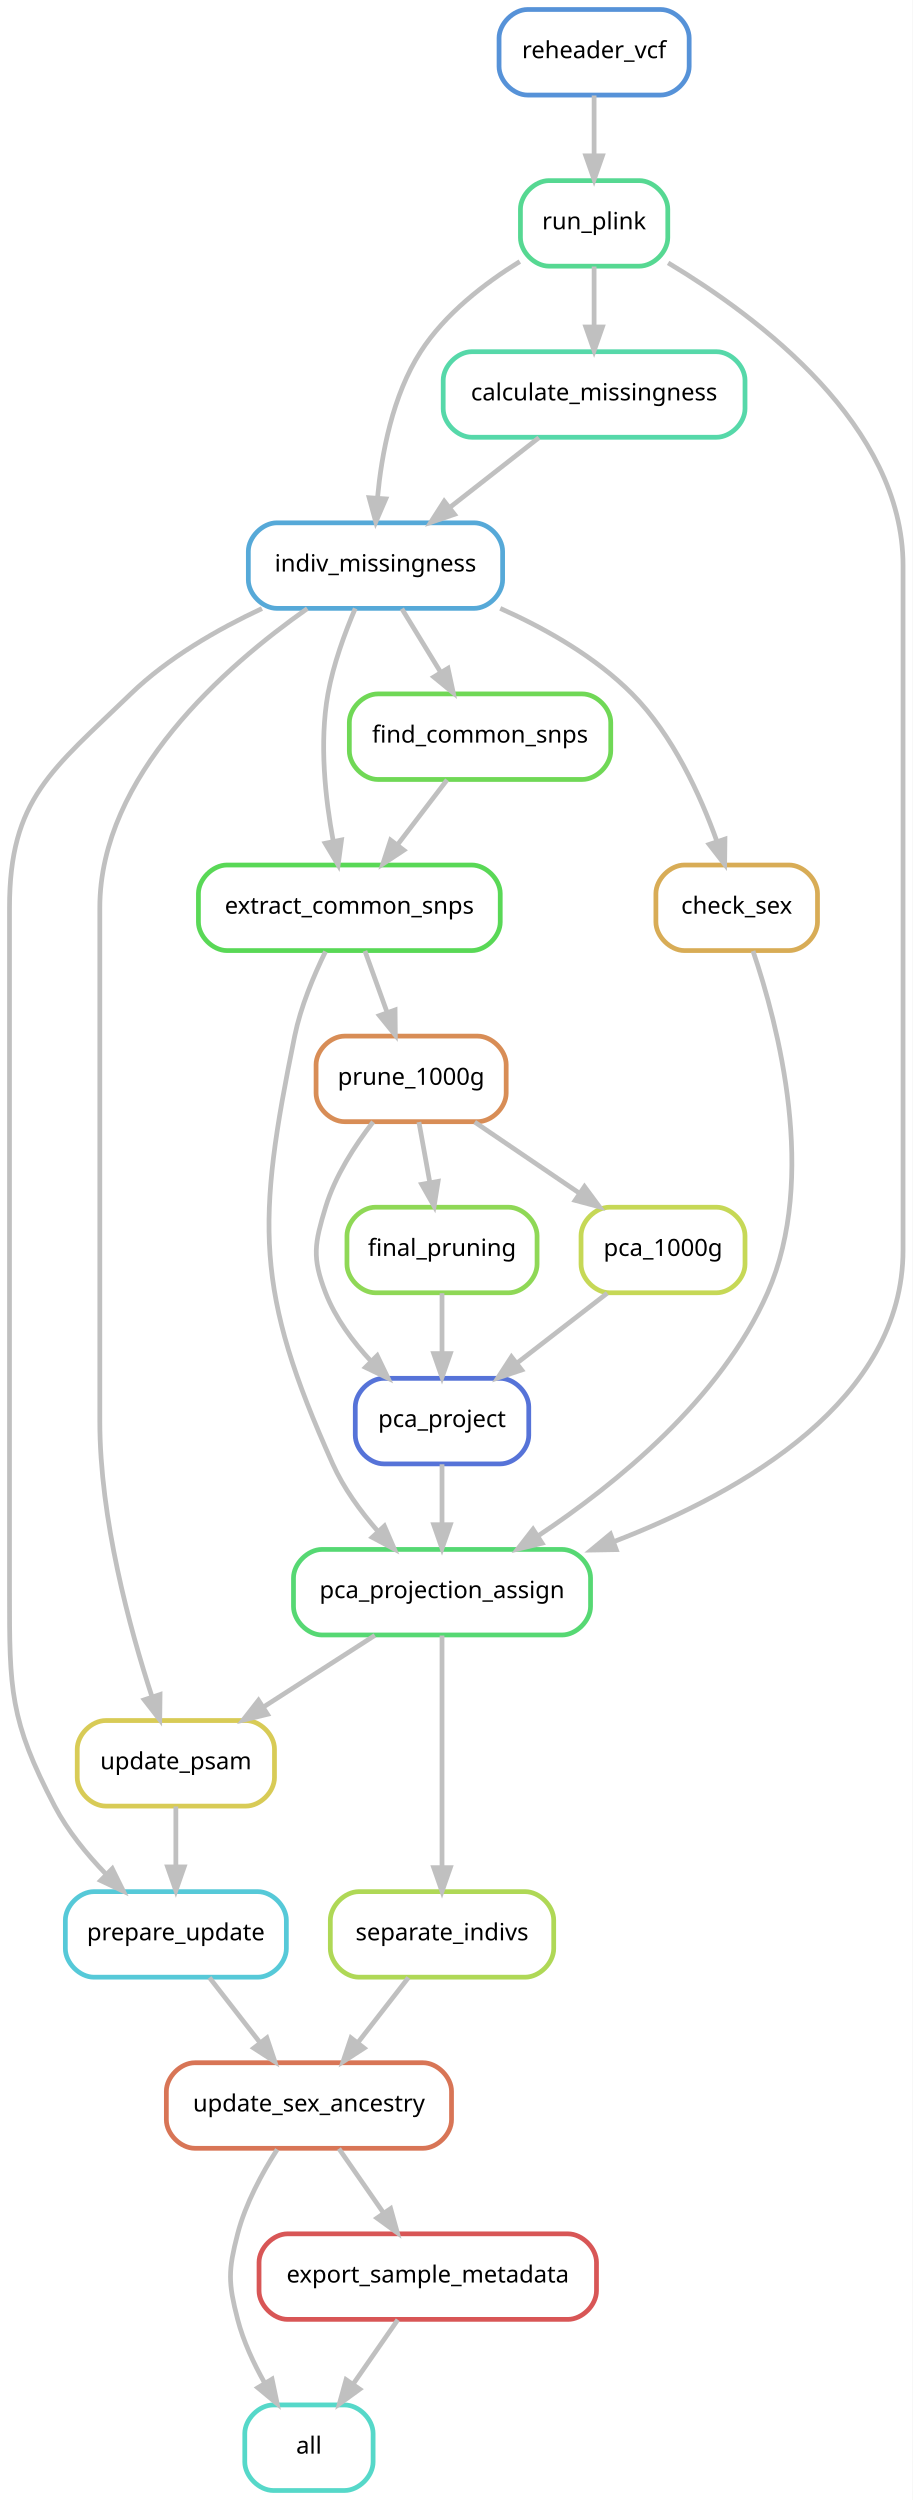
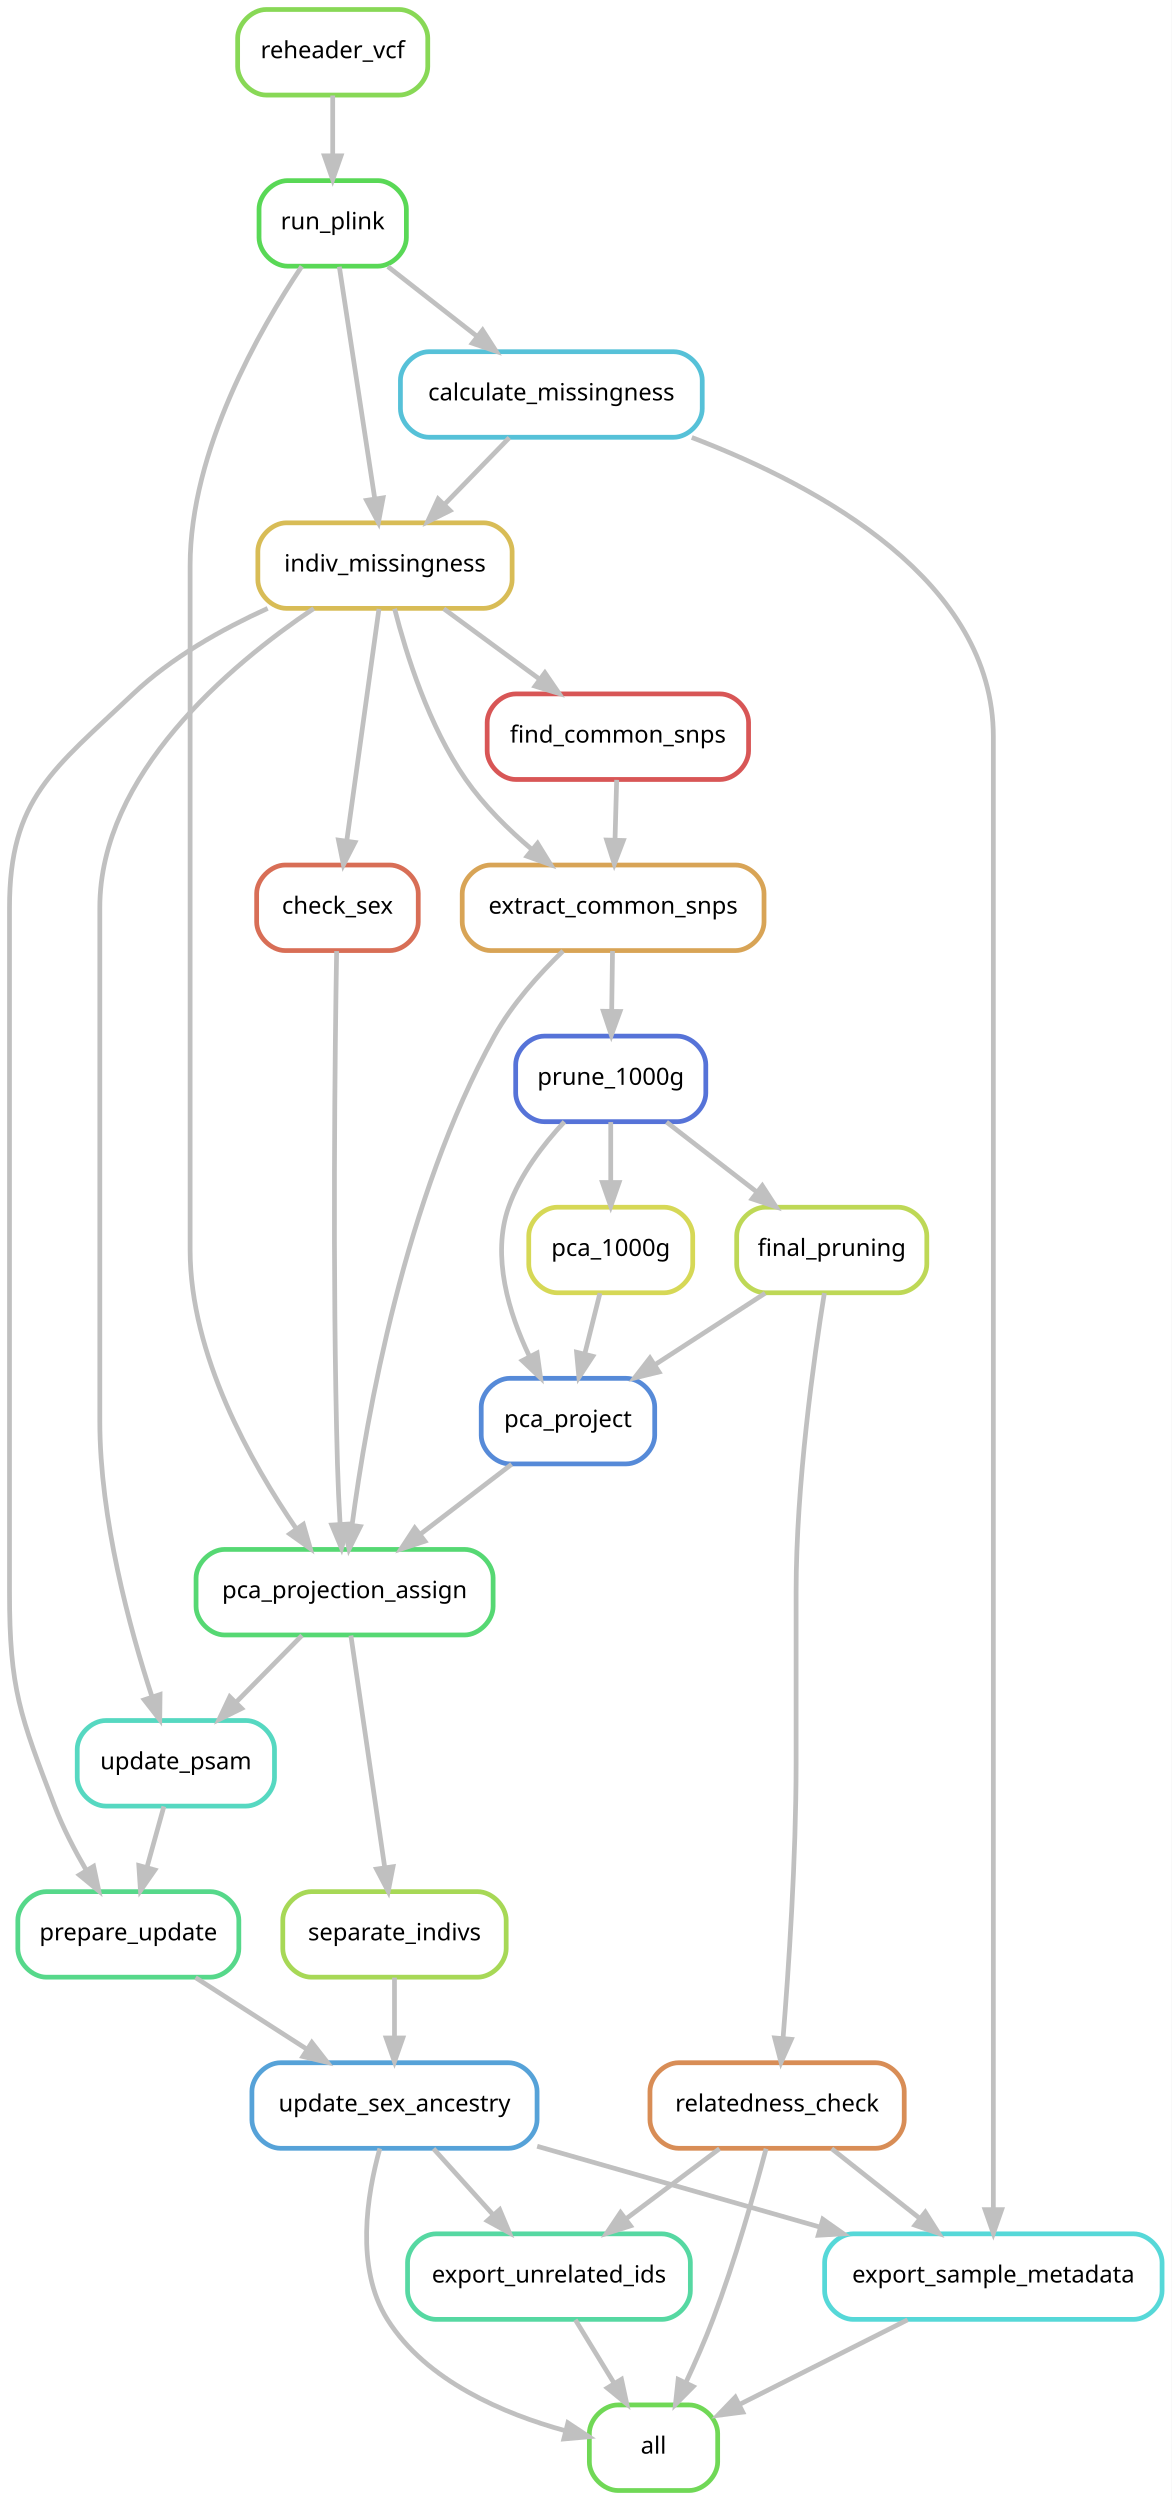
- <svg xmlns="http://www.w3.org/2000/svg" width="384pt" height="1052pt" viewBox="0.00 0.00 384.00 1052.00">
+ <svg xmlns="http://www.w3.org/2000/svg" width="493pt" height="1052pt" viewBox="0.00 0.00 493.00 1052.00">
  <g id="graph0" class="graph" transform="scale(1 1) rotate(0) translate(4 1048)">
-     <polygon fill="#ffffff" stroke="transparent" points="-4,4 -4,-1048 380,-1048 380,4 -4,4" />
+     <polygon fill="#ffffff" stroke="transparent" points="-4,4 -4,-1048 489,-1048 489,4 -4,4" />
    <g id="node1" class="node">
-       <path fill="none" stroke="#56d8c9" stroke-width="2" d="M141,-36C141,-36 111,-36 111,-36 105,-36 99,-30 99,-24 99,-24 99,-12 99,-12 99,-6 105,0 111,0 111,0 141,0 141,0 147,0 153,-6 153,-12 153,-12 153,-24 153,-24 153,-30 147,-36 141,-36" />
-       <text text-anchor="middle" x="126" y="-15.5" font-family="sans" font-size="10.00" fill="#000000">all</text>
+       <path fill="none" stroke="#70d856" stroke-width="2" d="M286,-36C286,-36 256,-36 256,-36 250,-36 244,-30 244,-24 244,-24 244,-12 244,-12 244,-6 250,0 256,0 256,0 286,0 286,0 292,0 298,-6 298,-12 298,-12 298,-24 298,-24 298,-30 292,-36 286,-36" />
+       <text text-anchor="middle" x="271" y="-15.5" font-family="sans" font-size="10.00" fill="#000000">all</text>
    </g>
    <g id="node2" class="node">
-       <path fill="none" stroke="#d87556" stroke-width="2" d="M174,-180C174,-180 78,-180 78,-180 72,-180 66,-174 66,-168 66,-168 66,-156 66,-156 66,-150 72,-144 78,-144 78,-144 174,-144 174,-144 180,-144 186,-150 186,-156 186,-156 186,-168 186,-168 186,-174 180,-180 174,-180" />
-       <text text-anchor="middle" x="126" y="-159.5" font-family="sans" font-size="10.00" fill="#000000">update_sex_ancestry</text>
+       <path fill="none" stroke="#56a2d8" stroke-width="2" d="M210,-180C210,-180 114,-180 114,-180 108,-180 102,-174 102,-168 102,-168 102,-156 102,-156 102,-150 108,-144 114,-144 114,-144 210,-144 210,-144 216,-144 222,-150 222,-156 222,-156 222,-168 222,-168 222,-174 216,-180 210,-180" />
+       <text text-anchor="middle" x="162" y="-159.5" font-family="sans" font-size="10.00" fill="#000000">update_sex_ancestry</text>
    </g>
    <g id="edge1" class="edge">
-       <path fill="none" stroke="#c0c0c0" stroke-width="2" d="M112.644,-143.514C106.249,-133.524 99.282,-120.666 96,-108 91.987,-92.511 91.987,-87.489 96,-72 98.385,-62.798 102.715,-53.494 107.357,-45.262" />
-       <polygon fill="#c0c0c0" stroke="#c0c0c0" stroke-width="2" points="110.481,-46.858 112.644,-36.486 104.485,-43.246 110.481,-46.858" />
+       <path fill="none" stroke="#c0c0c0" stroke-width="2" d="M155.833,-143.896C150.43,-124.542 145.364,-93.713 159,-72 175.318,-46.017 208.04,-32.24 233.922,-25.125" />
+       <polygon fill="#c0c0c0" stroke="#c0c0c0" stroke-width="2" points="234.972,-28.47 243.813,-22.631 233.26,-21.683 234.972,-28.47" />
    </g>
    <g id="node18" class="node">
-       <path fill="none" stroke="#d85656" stroke-width="2" d="M235,-108C235,-108 117,-108 117,-108 111,-108 105,-102 105,-96 105,-96 105,-84 105,-84 105,-78 111,-72 117,-72 117,-72 235,-72 235,-72 241,-72 247,-78 247,-84 247,-84 247,-96 247,-96 247,-102 241,-108 235,-108" />
-       <text text-anchor="middle" x="176" y="-87.5" font-family="sans" font-size="10.00" fill="#000000">export_sample_metadata</text>
+       <path fill="none" stroke="#56d8d8" stroke-width="2" d="M473,-108C473,-108 355,-108 355,-108 349,-108 343,-102 343,-96 343,-96 343,-84 343,-84 343,-78 349,-72 355,-72 355,-72 473,-72 473,-72 479,-72 485,-78 485,-84 485,-84 485,-96 485,-96 485,-102 479,-108 473,-108" />
+       <text text-anchor="middle" x="414" y="-87.5" font-family="sans" font-size="10.00" fill="#000000">export_sample_metadata</text>
+     </g>
+     <g id="edge30" class="edge">
+       <path fill="none" stroke="#c0c0c0" stroke-width="2" d="M222.04,-144.846C257.721,-134.651 303.23,-121.648 340.981,-110.862" />
+       <polygon fill="#c0c0c0" stroke="#c0c0c0" stroke-width="2" points="342.25,-114.14 350.903,-108.028 340.326,-107.41 342.25,-114.14" />
+     </g>
+     <g id="node20" class="node">
+       <path fill="none" stroke="#56d8a2" stroke-width="2" d="M274.5,-108C274.5,-108 179.5,-108 179.5,-108 173.5,-108 167.5,-102 167.5,-96 167.5,-96 167.5,-84 167.5,-84 167.5,-78 173.5,-72 179.5,-72 179.5,-72 274.5,-72 274.5,-72 280.5,-72 286.5,-78 286.5,-84 286.5,-84 286.5,-96 286.5,-96 286.5,-102 280.5,-108 274.5,-108" />
+       <text text-anchor="middle" x="227" y="-87.5" font-family="sans" font-size="10.00" fill="#000000">export_unrelated_ids</text>
+     </g>
+     <g id="edge34" class="edge">
+       <path fill="none" stroke="#c0c0c0" stroke-width="2" d="M178.402,-143.831C186.042,-135.369 195.268,-125.149 203.621,-115.897" />
+       <polygon fill="#c0c0c0" stroke="#c0c0c0" stroke-width="2" points="206.274,-118.181 210.377,-108.413 201.078,-113.491 206.274,-118.181" />
+     </g>
+     <g id="node3" class="node">
+       <path fill="none" stroke="#56d88a" stroke-width="2" d="M84.5,-252C84.5,-252 15.5,-252 15.5,-252 9.5,-252 3.5,-246 3.5,-240 3.5,-240 3.5,-228 3.5,-228 3.5,-222 9.5,-216 15.5,-216 15.5,-216 84.5,-216 84.5,-216 90.5,-216 96.5,-222 96.5,-228 96.5,-228 96.5,-240 96.5,-240 96.5,-246 90.5,-252 84.5,-252" />
+       <text text-anchor="middle" x="50" y="-231.5" font-family="sans" font-size="10.00" fill="#000000">prepare_update</text>
+     </g>
+     <g id="edge5" class="edge">
+       <path fill="none" stroke="#c0c0c0" stroke-width="2" d="M78.262,-215.831C92.455,-206.707 109.828,-195.539 125.064,-185.745" />
+       <polygon fill="#c0c0c0" stroke="#c0c0c0" stroke-width="2" points="127.228,-188.515 133.747,-180.163 123.442,-182.626 127.228,-188.515" />
+     </g>
+     <g id="node4" class="node">
+       <path fill="none" stroke="#d8bc56" stroke-width="2" d="M199.5,-828C199.5,-828 116.5,-828 116.5,-828 110.5,-828 104.5,-822 104.5,-816 104.5,-816 104.5,-804 104.5,-804 104.5,-798 110.5,-792 116.5,-792 116.5,-792 199.5,-792 199.5,-792 205.5,-792 211.5,-798 211.5,-804 211.5,-804 211.5,-816 211.5,-816 211.5,-822 205.5,-828 199.5,-828" />
+       <text text-anchor="middle" x="158" y="-807.5" font-family="sans" font-size="10.00" fill="#000000">indiv_missingness</text>
+     </g>
+     <g id="edge7" class="edge">
+       <path fill="none" stroke="#c0c0c0" stroke-width="2" d="M108.637,-791.994C89.379,-783.249 68.108,-771.28 52,-756 18.484,-724.207 0,-712.197 0,-666 0,-666 0,-666 0,-378 0,-337.118 4.423,-326.194 19,-288 22.51,-278.803 27.445,-269.317 32.348,-260.91" />
+       <polygon fill="#c0c0c0" stroke="#c0c0c0" stroke-width="2" points="35.391,-262.642 37.586,-252.276 29.407,-259.011 35.391,-262.642" />
+     </g>
+     <g id="node8" class="node">
+       <path fill="none" stroke="#56d8c1" stroke-width="2" d="M99.5,-324C99.5,-324 40.5,-324 40.5,-324 34.5,-324 28.5,-318 28.5,-312 28.5,-312 28.5,-300 28.5,-300 28.5,-294 34.5,-288 40.5,-288 40.5,-288 99.5,-288 99.5,-288 105.5,-288 111.5,-294 111.5,-300 111.5,-300 111.5,-312 111.5,-312 111.5,-318 105.5,-324 99.5,-324" />
+       <text text-anchor="middle" x="70" y="-303.5" font-family="sans" font-size="10.00" fill="#000000">update_psam</text>
+     </g>
+     <g id="edge13" class="edge">
+       <path fill="none" stroke="#c0c0c0" stroke-width="2" d="M128.029,-791.951C92.485,-768.003 38,-722.136 38,-666 38,-666 38,-666 38,-450 38,-408.944 50.549,-362.839 59.93,-334.108" />
+       <polygon fill="#c0c0c0" stroke="#c0c0c0" stroke-width="2" points="63.341,-334.944 63.214,-324.35 56.707,-332.712 63.341,-334.944" />
+     </g>
+     <g id="node13" class="node">
+       <path fill="none" stroke="#d8a456" stroke-width="2" d="M305.5,-684C305.5,-684 202.5,-684 202.5,-684 196.5,-684 190.5,-678 190.5,-672 190.5,-672 190.5,-660 190.5,-660 190.5,-654 196.5,-648 202.5,-648 202.5,-648 305.5,-648 305.5,-648 311.5,-648 317.5,-654 317.5,-660 317.5,-660 317.5,-672 317.5,-672 317.5,-678 311.5,-684 305.5,-684" />
+       <text text-anchor="middle" x="254" y="-663.5" font-family="sans" font-size="10.00" fill="#000000">extract_common_snps</text>
+     </g>
+     <g id="edge24" class="edge">
+       <path fill="none" stroke="#c0c0c0" stroke-width="2" d="M162.046,-791.846C166.921,-772.726 176.454,-742.351 192,-720 199.589,-709.089 209.859,-698.972 219.856,-690.514" />
+       <polygon fill="#c0c0c0" stroke="#c0c0c0" stroke-width="2" points="222.198,-693.121 227.759,-684.103 217.788,-687.685 222.198,-693.121" />
+     </g>
+     <g id="node14" class="node">
+       <path fill="none" stroke="#d85656" stroke-width="2" d="M299,-756C299,-756 213,-756 213,-756 207,-756 201,-750 201,-744 201,-744 201,-732 201,-732 201,-726 207,-720 213,-720 213,-720 299,-720 299,-720 305,-720 311,-726 311,-732 311,-732 311,-744 311,-744 311,-750 305,-756 299,-756" />
+       <text text-anchor="middle" x="256" y="-735.5" font-family="sans" font-size="10.00" fill="#000000">find_common_snps</text>
+     </g>
+     <g id="edge26" class="edge">
+       <path fill="none" stroke="#c0c0c0" stroke-width="2" d="M182.73,-791.831C194.916,-782.878 209.782,-771.956 222.931,-762.295" />
+       <polygon fill="#c0c0c0" stroke="#c0c0c0" stroke-width="2" points="225.292,-764.904 231.278,-756.163 221.147,-759.263 225.292,-764.904" />
+     </g>
+     <g id="node16" class="node">
+       <path fill="none" stroke="#d86e56" stroke-width="2" d="M160,-684C160,-684 116,-684 116,-684 110,-684 104,-678 104,-672 104,-672 104,-660 104,-660 104,-654 110,-648 116,-648 116,-648 160,-648 160,-648 166,-648 172,-654 172,-660 172,-660 172,-672 172,-672 172,-678 166,-684 160,-684" />
+       <text text-anchor="middle" x="138" y="-663.5" font-family="sans" font-size="10.00" fill="#000000">check_sex</text>
    </g>
    <g id="edge28" class="edge">
-       <path fill="none" stroke="#c0c0c0" stroke-width="2" d="M138.617,-143.831C144.317,-135.623 151.166,-125.761 157.436,-116.732" />
-       <polygon fill="#c0c0c0" stroke="#c0c0c0" stroke-width="2" points="160.384,-118.623 163.213,-108.413 154.634,-114.631 160.384,-118.623" />
-     </g>
-     <g id="node3" class="node">
-       <path fill="none" stroke="#56c9d8" stroke-width="2" d="M104.5,-252C104.5,-252 35.5,-252 35.5,-252 29.5,-252 23.5,-246 23.5,-240 23.5,-240 23.5,-228 23.5,-228 23.5,-222 29.5,-216 35.5,-216 35.5,-216 104.5,-216 104.5,-216 110.5,-216 116.5,-222 116.5,-228 116.5,-228 116.5,-240 116.5,-240 116.5,-246 110.5,-252 104.5,-252" />
-       <text text-anchor="middle" x="70" y="-231.5" font-family="sans" font-size="10.00" fill="#000000">prepare_update</text>
+       <path fill="none" stroke="#c0c0c0" stroke-width="2" d="M155.467,-791.762C152.056,-767.201 145.951,-723.247 141.938,-694.354" />
+       <polygon fill="#c0c0c0" stroke="#c0c0c0" stroke-width="2" points="145.355,-693.513 140.512,-684.09 138.422,-694.476 145.355,-693.513" />
+     </g>
+     <g id="node5" class="node">
+       <path fill="none" stroke="#59d856" stroke-width="2" d="M155,-972C155,-972 117,-972 117,-972 111,-972 105,-966 105,-960 105,-960 105,-948 105,-948 105,-942 111,-936 117,-936 117,-936 155,-936 155,-936 161,-936 167,-942 167,-948 167,-948 167,-960 167,-960 167,-966 161,-972 155,-972" />
+       <text text-anchor="middle" x="136" y="-951.5" font-family="sans" font-size="10.00" fill="#000000">run_plink</text>
+     </g>
+     <g id="edge9" class="edge">
+       <path fill="none" stroke="#c0c0c0" stroke-width="2" d="M138.786,-935.762C142.539,-911.201 149.254,-867.247 153.668,-838.354" />
+       <polygon fill="#c0c0c0" stroke="#c0c0c0" stroke-width="2" points="157.186,-838.504 155.236,-828.09 150.266,-837.446 157.186,-838.504" />
+     </g>
+     <g id="node7" class="node">
+       <path fill="none" stroke="#56c1d8" stroke-width="2" d="M279.5,-900C279.5,-900 176.5,-900 176.5,-900 170.5,-900 164.5,-894 164.5,-888 164.5,-888 164.5,-876 164.5,-876 164.5,-870 170.5,-864 176.5,-864 176.5,-864 279.5,-864 279.5,-864 285.5,-864 291.5,-870 291.5,-876 291.5,-876 291.5,-888 291.5,-888 291.5,-894 285.5,-900 279.5,-900" />
+       <text text-anchor="middle" x="228" y="-879.5" font-family="sans" font-size="10.00" fill="#000000">calculate_missingness</text>
+     </g>
+     <g id="edge12" class="edge">
+       <path fill="none" stroke="#c0c0c0" stroke-width="2" d="M159.215,-935.831C170.547,-926.963 184.346,-916.164 196.603,-906.572" />
+       <polygon fill="#c0c0c0" stroke="#c0c0c0" stroke-width="2" points="199.074,-909.082 204.792,-900.163 194.76,-903.57 199.074,-909.082" />
+     </g>
+     <g id="node9" class="node">
+       <path fill="none" stroke="#56d873" stroke-width="2" d="M191.5,-396C191.5,-396 90.5,-396 90.5,-396 84.5,-396 78.5,-390 78.5,-384 78.5,-384 78.5,-372 78.5,-372 78.5,-366 84.5,-360 90.5,-360 90.5,-360 191.5,-360 191.5,-360 197.5,-360 203.5,-366 203.5,-372 203.5,-372 203.5,-384 203.5,-384 203.5,-390 197.5,-396 191.5,-396" />
+       <text text-anchor="middle" x="141" y="-375.5" font-family="sans" font-size="10.00" fill="#000000">pca_projection_assign</text>
+     </g>
+     <g id="edge15" class="edge">
+       <path fill="none" stroke="#c0c0c0" stroke-width="2" d="M122.981,-935.912C105.334,-909.566 76,-858.479 76,-810 76,-810 76,-810 76,-522 76,-477.945 101.587,-432.486 120.654,-404.727" />
+       <polygon fill="#c0c0c0" stroke="#c0c0c0" stroke-width="2" points="123.655,-406.545 126.574,-396.361 117.941,-402.502 123.655,-406.545" />
+     </g>
+     <g id="node6" class="node">
+       <path fill="none" stroke="#88d856" stroke-width="2" d="M164,-1044C164,-1044 108,-1044 108,-1044 102,-1044 96,-1038 96,-1032 96,-1032 96,-1020 96,-1020 96,-1014 102,-1008 108,-1008 108,-1008 164,-1008 164,-1008 170,-1008 176,-1014 176,-1020 176,-1020 176,-1032 176,-1032 176,-1038 170,-1044 164,-1044" />
+       <text text-anchor="middle" x="136" y="-1023.5" font-family="sans" font-size="10.00" fill="#000000">reheader_vcf</text>
+     </g>
+     <g id="edge11" class="edge">
+       <path fill="none" stroke="#c0c0c0" stroke-width="2" d="M136,-1007.831C136,-1000.131 136,-990.974 136,-982.417" />
+       <polygon fill="#c0c0c0" stroke="#c0c0c0" stroke-width="2" points="139.5,-982.413 136,-972.413 132.5,-982.413 139.5,-982.413" />
+     </g>
+     <g id="edge10" class="edge">
+       <path fill="none" stroke="#c0c0c0" stroke-width="2" d="M210.336,-863.831C202.027,-855.285 191.974,-844.944 182.908,-835.62" />
+       <polygon fill="#c0c0c0" stroke="#c0c0c0" stroke-width="2" points="185.382,-833.144 175.902,-828.413 180.363,-838.023 185.382,-833.144" />
+     </g>
+     <g id="edge32" class="edge">
+       <path fill="none" stroke="#c0c0c0" stroke-width="2" d="M287.107,-863.906C341.571,-843.131 414,-803.239 414,-738 414,-738 414,-738 414,-234 414,-193.876 414,-147.463 414,-118.418" />
+       <polygon fill="#c0c0c0" stroke="#c0c0c0" stroke-width="2" points="417.5,-118.185 414,-108.185 410.5,-118.185 417.5,-118.185" />
+     </g>
+     <g id="edge8" class="edge">
+       <path fill="none" stroke="#c0c0c0" stroke-width="2" d="M64.953,-287.831C62.791,-280.046 60.215,-270.773 57.815,-262.135" />
+       <polygon fill="#c0c0c0" stroke="#c0c0c0" stroke-width="2" points="61.164,-261.112 55.115,-252.413 54.419,-262.985 61.164,-261.112" />
+     </g>
+     <g id="edge14" class="edge">
+       <path fill="none" stroke="#c0c0c0" stroke-width="2" d="M123.084,-359.831C114.656,-351.285 104.459,-340.944 95.264,-331.62" />
+       <polygon fill="#c0c0c0" stroke="#c0c0c0" stroke-width="2" points="97.671,-329.076 88.157,-324.413 92.687,-333.991 97.671,-329.076" />
+     </g>
+     <g id="node17" class="node">
+       <path fill="none" stroke="#a7d856" stroke-width="2" d="M197,-252C197,-252 127,-252 127,-252 121,-252 115,-246 115,-240 115,-240 115,-228 115,-228 115,-222 121,-216 127,-216 127,-216 197,-216 197,-216 203,-216 209,-222 209,-228 209,-228 209,-240 209,-240 209,-246 203,-252 197,-252" />
+       <text text-anchor="middle" x="162" y="-231.5" font-family="sans" font-size="10.00" fill="#000000">separate_indivs</text>
+     </g>
+     <g id="edge29" class="edge">
+       <path fill="none" stroke="#c0c0c0" stroke-width="2" d="M143.66,-359.762C147.242,-335.201 153.651,-291.247 157.865,-262.354" />
+       <polygon fill="#c0c0c0" stroke="#c0c0c0" stroke-width="2" points="161.382,-262.49 159.362,-252.09 154.455,-261.48 161.382,-262.49" />
+     </g>
+     <g id="node10" class="node">
+       <path fill="none" stroke="#568ad8" stroke-width="2" d="M259.5,-468C259.5,-468 210.5,-468 210.5,-468 204.5,-468 198.5,-462 198.5,-456 198.5,-456 198.5,-444 198.5,-444 198.5,-438 204.5,-432 210.5,-432 210.5,-432 259.5,-432 259.5,-432 265.5,-432 271.5,-438 271.5,-444 271.5,-444 271.5,-456 271.5,-456 271.5,-462 265.5,-468 259.5,-468" />
+       <text text-anchor="middle" x="235" y="-447.5" font-family="sans" font-size="10.00" fill="#000000">pca_project</text>
+     </g>
+     <g id="edge16" class="edge">
+       <path fill="none" stroke="#c0c0c0" stroke-width="2" d="M211.28,-431.831C199.591,-422.878 185.331,-411.956 172.719,-402.296" />
+       <polygon fill="#c0c0c0" stroke="#c0c0c0" stroke-width="2" points="174.78,-399.465 164.713,-396.163 170.523,-405.022 174.78,-399.465" />
+     </g>
+     <g id="node11" class="node">
+       <path fill="none" stroke="#bed856" stroke-width="2" d="M374,-540C374,-540 318,-540 318,-540 312,-540 306,-534 306,-528 306,-528 306,-516 306,-516 306,-510 312,-504 318,-504 318,-504 374,-504 374,-504 380,-504 386,-510 386,-516 386,-516 386,-528 386,-528 386,-534 380,-540 374,-540" />
+       <text text-anchor="middle" x="346" y="-519.5" font-family="sans" font-size="10.00" fill="#000000">final_pruning</text>
+     </g>
+     <g id="edge21" class="edge">
+       <path fill="none" stroke="#c0c0c0" stroke-width="2" d="M317.99,-503.831C303.924,-494.707 286.706,-483.539 271.607,-473.745" />
+       <polygon fill="#c0c0c0" stroke="#c0c0c0" stroke-width="2" points="273.295,-470.668 263.001,-468.163 269.486,-476.541 273.295,-470.668" />
+     </g>
+     <g id="node19" class="node">
+       <path fill="none" stroke="#d88d56" stroke-width="2" d="M364.5,-180C364.5,-180 281.5,-180 281.5,-180 275.5,-180 269.5,-174 269.5,-168 269.5,-168 269.5,-156 269.5,-156 269.5,-150 275.5,-144 281.5,-144 281.5,-144 364.5,-144 364.5,-144 370.5,-144 376.5,-150 376.5,-156 376.5,-156 376.5,-168 376.5,-168 376.5,-174 370.5,-180 364.5,-180" />
+       <text text-anchor="middle" x="323" y="-159.5" font-family="sans" font-size="10.00" fill="#000000">relatedness_check</text>
+     </g>
+     <g id="edge33" class="edge">
+       <path fill="none" stroke="#c0c0c0" stroke-width="2" d="M342.892,-503.878C338.498,-476.642 331,-423.495 331,-378 331,-378 331,-378 331,-306 331,-265.814 327.856,-219.417 325.51,-190.392" />
+       <polygon fill="#c0c0c0" stroke="#c0c0c0" stroke-width="2" points="328.976,-189.842 324.658,-180.167 322,-190.423 328.976,-189.842" />
+     </g>
+     <g id="node12" class="node">
+       <path fill="none" stroke="#5673d8" stroke-width="2" d="M281,-612C281,-612 225,-612 225,-612 219,-612 213,-606 213,-600 213,-600 213,-588 213,-588 213,-582 219,-576 225,-576 225,-576 281,-576 281,-576 287,-576 293,-582 293,-588 293,-588 293,-600 293,-600 293,-606 287,-612 281,-612" />
+       <text text-anchor="middle" x="253" y="-591.5" font-family="sans" font-size="10.00" fill="#000000">prune_1000g</text>
+     </g>
+     <g id="edge20" class="edge">
+       <path fill="none" stroke="#c0c0c0" stroke-width="2" d="M233.504,-575.966C224.49,-566.289 214.745,-553.576 210,-540 202.777,-519.333 210.124,-495.435 218.683,-477.461" />
+       <polygon fill="#c0c0c0" stroke="#c0c0c0" stroke-width="2" points="222.015,-478.637 223.478,-468.143 215.791,-475.434 222.015,-478.637" />
+     </g>
+     <g id="edge22" class="edge">
+       <path fill="none" stroke="#c0c0c0" stroke-width="2" d="M276.468,-575.831C288.033,-566.878 302.14,-555.956 314.618,-546.295" />
+       <polygon fill="#c0c0c0" stroke="#c0c0c0" stroke-width="2" points="316.775,-549.052 322.54,-540.163 312.49,-543.517 316.775,-549.052" />
+     </g>
+     <g id="node15" class="node">
+       <path fill="none" stroke="#d6d856" stroke-width="2" d="M275.5,-540C275.5,-540 230.5,-540 230.5,-540 224.5,-540 218.5,-534 218.5,-528 218.5,-528 218.5,-516 218.5,-516 218.5,-510 224.5,-504 230.5,-504 230.5,-504 275.5,-504 275.5,-504 281.5,-504 287.5,-510 287.5,-516 287.5,-516 287.5,-528 287.5,-528 287.5,-534 281.5,-540 275.5,-540" />
+       <text text-anchor="middle" x="253" y="-519.5" font-family="sans" font-size="10.00" fill="#000000">pca_1000g</text>
+     </g>
+     <g id="edge27" class="edge">
+       <path fill="none" stroke="#c0c0c0" stroke-width="2" d="M253,-575.831C253,-568.131 253,-558.974 253,-550.417" />
+       <polygon fill="#c0c0c0" stroke="#c0c0c0" stroke-width="2" points="256.5,-550.413 253,-540.413 249.5,-550.413 256.5,-550.413" />
+     </g>
+     <g id="edge17" class="edge">
+       <path fill="none" stroke="#c0c0c0" stroke-width="2" d="M232.94,-647.833C222.867,-638.122 211.417,-625.418 204,-612 166.314,-543.824 150.186,-451.858 144.145,-406.179" />
+       <polygon fill="#c0c0c0" stroke="#c0c0c0" stroke-width="2" points="147.601,-405.607 142.881,-396.122 140.656,-406.48 147.601,-405.607" />
+     </g>
+     <g id="edge23" class="edge">
+       <path fill="none" stroke="#c0c0c0" stroke-width="2" d="M253.748,-647.831C253.641,-640.131 253.513,-630.974 253.395,-622.417" />
+       <polygon fill="#c0c0c0" stroke="#c0c0c0" stroke-width="2" points="256.894,-622.364 253.256,-612.413 249.895,-622.461 256.894,-622.364" />
+     </g>
+     <g id="edge25" class="edge">
+       <path fill="none" stroke="#c0c0c0" stroke-width="2" d="M255.495,-719.831C255.281,-712.131 255.027,-702.974 254.789,-694.417" />
+       <polygon fill="#c0c0c0" stroke="#c0c0c0" stroke-width="2" points="258.288,-694.312 254.512,-684.413 251.291,-694.507 258.288,-694.312" />
+     </g>
+     <g id="edge19" class="edge">
+       <path fill="none" stroke="#c0c0c0" stroke-width="2" d="M248.458,-503.831C246.512,-496.046 244.193,-486.773 242.034,-478.135" />
+       <polygon fill="#c0c0c0" stroke="#c0c0c0" stroke-width="2" points="245.424,-477.266 239.603,-468.413 238.633,-478.964 245.424,-477.266" />
+     </g>
+     <g id="edge18" class="edge">
+       <path fill="none" stroke="#c0c0c0" stroke-width="2" d="M137.656,-647.79C136.989,-608.414 135.768,-512.407 138,-432 138.228,-423.777 138.652,-414.858 139.11,-406.682" />
+       <polygon fill="#c0c0c0" stroke="#c0c0c0" stroke-width="2" points="142.616,-406.675 139.719,-396.484 135.629,-406.257 142.616,-406.675" />
+     </g>
+     <g id="edge6" class="edge">
+       <path fill="none" stroke="#c0c0c0" stroke-width="2" d="M162,-215.831C162,-208.131 162,-198.974 162,-190.417" />
+       <polygon fill="#c0c0c0" stroke="#c0c0c0" stroke-width="2" points="165.5,-190.413 162,-180.413 158.5,-190.413 165.5,-190.413" />
    </g>
    <g id="edge3" class="edge">
-       <path fill="none" stroke="#c0c0c0" stroke-width="2" d="M84.131,-215.831C90.581,-207.539 98.344,-197.557 105.425,-188.453" />
-       <polygon fill="#c0c0c0" stroke="#c0c0c0" stroke-width="2" points="108.302,-190.456 111.679,-180.413 102.776,-186.158 108.302,-190.456" />
-     </g>
-     <g id="node4" class="node">
-       <path fill="none" stroke="#56a9d8" stroke-width="2" d="M195.5,-828C195.5,-828 112.5,-828 112.5,-828 106.5,-828 100.5,-822 100.5,-816 100.5,-816 100.5,-804 100.5,-804 100.5,-798 106.5,-792 112.5,-792 112.5,-792 195.5,-792 195.5,-792 201.5,-792 207.5,-798 207.5,-804 207.5,-804 207.5,-816 207.5,-816 207.5,-822 201.5,-828 195.5,-828" />
-       <text text-anchor="middle" x="154" y="-807.5" font-family="sans" font-size="10.00" fill="#000000">indiv_missingness</text>
-     </g>
-     <g id="edge5" class="edge">
-       <path fill="none" stroke="#c0c0c0" stroke-width="2" d="M106.239,-791.929C87.449,-783.145 66.669,-771.165 51,-756 17.963,-724.026 0,-711.976 0,-666 0,-666 0,-666 0,-378 0,-337.118 .033,-324.216 19,-288 24.451,-277.592 32.481,-267.753 40.565,-259.396" />
-       <polygon fill="#c0c0c0" stroke="#c0c0c0" stroke-width="2" points="43.248,-261.667 47.932,-252.163 38.344,-256.672 43.248,-261.667" />
-     </g>
-     <g id="node8" class="node">
-       <path fill="none" stroke="#d8cb56" stroke-width="2" d="M99.5,-324C99.5,-324 40.5,-324 40.5,-324 34.5,-324 28.5,-318 28.5,-312 28.5,-312 28.5,-300 28.5,-300 28.5,-294 34.5,-288 40.5,-288 40.5,-288 99.5,-288 99.5,-288 105.5,-288 111.5,-294 111.5,-300 111.5,-300 111.5,-312 111.5,-312 111.5,-318 105.5,-324 99.5,-324" />
-       <text text-anchor="middle" x="70" y="-303.5" font-family="sans" font-size="10.00" fill="#000000">update_psam</text>
-     </g>
-     <g id="edge12" class="edge">
-       <path fill="none" stroke="#c0c0c0" stroke-width="2" d="M125.326,-791.918C90.975,-767.774 38,-721.537 38,-666 38,-666 38,-666 38,-450 38,-408.944 50.549,-362.839 59.93,-334.108" />
-       <polygon fill="#c0c0c0" stroke="#c0c0c0" stroke-width="2" points="63.341,-334.944 63.214,-324.35 56.707,-332.712 63.341,-334.944" />
-     </g>
-     <g id="node13" class="node">
-       <path fill="none" stroke="#59d856" stroke-width="2" d="M194.5,-684C194.5,-684 91.5,-684 91.5,-684 85.5,-684 79.5,-678 79.5,-672 79.5,-672 79.5,-660 79.5,-660 79.5,-654 85.5,-648 91.5,-648 91.5,-648 194.5,-648 194.5,-648 200.5,-648 206.5,-654 206.5,-660 206.5,-660 206.5,-672 206.5,-672 206.5,-678 200.5,-684 194.5,-684" />
-       <text text-anchor="middle" x="143" y="-663.5" font-family="sans" font-size="10.00" fill="#000000">extract_common_snps</text>
-     </g>
-     <g id="edge22" class="edge">
-       <path fill="none" stroke="#c0c0c0" stroke-width="2" d="M145.485,-791.959C141.102,-781.674 136.222,-768.399 134,-756 130.312,-735.423 132.893,-711.909 136.221,-694.077" />
-       <polygon fill="#c0c0c0" stroke="#c0c0c0" stroke-width="2" points="139.698,-694.543 138.282,-684.043 132.842,-693.135 139.698,-694.543" />
-     </g>
-     <g id="node14" class="node">
-       <path fill="none" stroke="#70d856" stroke-width="2" d="M241,-756C241,-756 155,-756 155,-756 149,-756 143,-750 143,-744 143,-744 143,-732 143,-732 143,-726 149,-720 155,-720 155,-720 241,-720 241,-720 247,-720 253,-726 253,-732 253,-732 253,-744 253,-744 253,-750 247,-756 241,-756" />
-       <text text-anchor="middle" x="198" y="-735.5" font-family="sans" font-size="10.00" fill="#000000">find_common_snps</text>
-     </g>
-     <g id="edge24" class="edge">
-       <path fill="none" stroke="#c0c0c0" stroke-width="2" d="M165.103,-791.831C170.067,-783.708 176.022,-773.964 181.493,-765.012" />
-       <polygon fill="#c0c0c0" stroke="#c0c0c0" stroke-width="2" points="184.519,-766.771 186.747,-756.413 178.546,-763.121 184.519,-766.771" />
-     </g>
-     <g id="node16" class="node">
-       <path fill="none" stroke="#d8ac56" stroke-width="2" d="M328,-684C328,-684 284,-684 284,-684 278,-684 272,-678 272,-672 272,-672 272,-660 272,-660 272,-654 278,-648 284,-648 284,-648 328,-648 328,-648 334,-648 340,-654 340,-660 340,-660 340,-672 340,-672 340,-678 334,-684 328,-684" />
-       <text text-anchor="middle" x="306" y="-663.5" font-family="sans" font-size="10.00" fill="#000000">check_sex</text>
-     </g>
-     <g id="edge26" class="edge">
-       <path fill="none" stroke="#c0c0c0" stroke-width="2" d="M206.502,-791.996C225.752,-783.414 246.579,-771.559 262,-756 279.203,-738.643 290.776,-713.227 297.718,-693.827" />
-       <polygon fill="#c0c0c0" stroke="#c0c0c0" stroke-width="2" points="301.05,-694.899 300.931,-684.305 294.418,-692.661 301.05,-694.899" />
-     </g>
-     <g id="node5" class="node">
-       <path fill="none" stroke="#56d892" stroke-width="2" d="M265,-972C265,-972 227,-972 227,-972 221,-972 215,-966 215,-960 215,-960 215,-948 215,-948 215,-942 221,-936 227,-936 227,-936 265,-936 265,-936 271,-936 277,-942 277,-948 277,-948 277,-960 277,-960 277,-966 271,-972 265,-972" />
-       <text text-anchor="middle" x="246" y="-951.5" font-family="sans" font-size="10.00" fill="#000000">run_plink</text>
-     </g>
-     <g id="edge7" class="edge">
-       <path fill="none" stroke="#c0c0c0" stroke-width="2" d="M214.739,-937.948C199.903,-928.776 183.224,-915.916 173,-900 161.185,-881.607 156.573,-857.149 154.839,-838.373" />
-       <polygon fill="#c0c0c0" stroke="#c0c0c0" stroke-width="2" points="158.326,-838.061 154.131,-828.332 151.343,-838.553 158.326,-838.061" />
-     </g>
-     <g id="node7" class="node">
-       <path fill="none" stroke="#56d8a9" stroke-width="2" d="M297.5,-900C297.5,-900 194.5,-900 194.5,-900 188.5,-900 182.5,-894 182.5,-888 182.5,-888 182.5,-876 182.5,-876 182.5,-870 188.5,-864 194.5,-864 194.5,-864 297.5,-864 297.5,-864 303.5,-864 309.5,-870 309.5,-876 309.5,-876 309.5,-888 309.5,-888 309.5,-894 303.5,-900 297.5,-900" />
-       <text text-anchor="middle" x="246" y="-879.5" font-family="sans" font-size="10.00" fill="#000000">calculate_missingness</text>
-     </g>
-     <g id="edge10" class="edge">
-       <path fill="none" stroke="#c0c0c0" stroke-width="2" d="M246,-935.831C246,-928.131 246,-918.974 246,-910.417" />
-       <polygon fill="#c0c0c0" stroke="#c0c0c0" stroke-width="2" points="249.5,-910.413 246,-900.413 242.5,-910.413 249.5,-910.413" />
-     </g>
-     <g id="node9" class="node">
-       <path fill="none" stroke="#56d873" stroke-width="2" d="M232.5,-396C232.5,-396 131.5,-396 131.5,-396 125.5,-396 119.5,-390 119.5,-384 119.5,-384 119.5,-372 119.5,-372 119.5,-366 125.5,-360 131.5,-360 131.5,-360 232.5,-360 232.5,-360 238.5,-360 244.5,-366 244.5,-372 244.5,-372 244.5,-384 244.5,-384 244.5,-390 238.5,-396 232.5,-396" />
-       <text text-anchor="middle" x="182" y="-375.5" font-family="sans" font-size="10.00" fill="#000000">pca_projection_assign</text>
-     </g>
-     <g id="edge15" class="edge">
-       <path fill="none" stroke="#c0c0c0" stroke-width="2" d="M277.138,-937.379C315.598,-914.329 376,-868.773 376,-810 376,-810 376,-810 376,-522 376,-459.054 309.335,-420.423 254.163,-399.23" />
-       <polygon fill="#c0c0c0" stroke="#c0c0c0" stroke-width="2" points="255.311,-395.923 244.718,-395.726 252.876,-402.486 255.311,-395.923" />
-     </g>
-     <g id="node6" class="node">
-       <path fill="none" stroke="#5692d8" stroke-width="2" d="M274,-1044C274,-1044 218,-1044 218,-1044 212,-1044 206,-1038 206,-1032 206,-1032 206,-1020 206,-1020 206,-1014 212,-1008 218,-1008 218,-1008 274,-1008 274,-1008 280,-1008 286,-1014 286,-1020 286,-1020 286,-1032 286,-1032 286,-1038 280,-1044 274,-1044" />
-       <text text-anchor="middle" x="246" y="-1023.5" font-family="sans" font-size="10.00" fill="#000000">reheader_vcf</text>
-     </g>
-     <g id="edge9" class="edge">
-       <path fill="none" stroke="#c0c0c0" stroke-width="2" d="M246,-1007.831C246,-1000.131 246,-990.974 246,-982.417" />
-       <polygon fill="#c0c0c0" stroke="#c0c0c0" stroke-width="2" points="249.5,-982.413 246,-972.413 242.5,-982.413 249.5,-982.413" />
-     </g>
-     <g id="edge8" class="edge">
-       <path fill="none" stroke="#c0c0c0" stroke-width="2" d="M222.785,-863.831C211.453,-854.963 197.654,-844.164 185.397,-834.572" />
-       <polygon fill="#c0c0c0" stroke="#c0c0c0" stroke-width="2" points="187.24,-831.57 177.208,-828.163 182.926,-837.082 187.24,-831.57" />
-     </g>
-     <g id="edge6" class="edge">
-       <path fill="none" stroke="#c0c0c0" stroke-width="2" d="M70,-287.831C70,-280.131 70,-270.974 70,-262.417" />
-       <polygon fill="#c0c0c0" stroke="#c0c0c0" stroke-width="2" points="73.5,-262.413 70,-252.413 66.5,-262.413 73.5,-262.413" />
-     </g>
-     <g id="edge11" class="edge">
-       <path fill="none" stroke="#c0c0c0" stroke-width="2" d="M153.738,-359.831C139.545,-350.707 122.172,-339.539 106.936,-329.745" />
-       <polygon fill="#c0c0c0" stroke="#c0c0c0" stroke-width="2" points="108.558,-326.626 98.253,-324.163 104.772,-332.515 108.558,-326.626" />
-     </g>
-     <g id="node17" class="node">
-       <path fill="none" stroke="#afd856" stroke-width="2" d="M217,-252C217,-252 147,-252 147,-252 141,-252 135,-246 135,-240 135,-240 135,-228 135,-228 135,-222 141,-216 147,-216 147,-216 217,-216 217,-216 223,-216 229,-222 229,-228 229,-228 229,-240 229,-240 229,-246 223,-252 217,-252" />
-       <text text-anchor="middle" x="182" y="-231.5" font-family="sans" font-size="10.00" fill="#000000">separate_indivs</text>
-     </g>
-     <g id="edge27" class="edge">
-       <path fill="none" stroke="#c0c0c0" stroke-width="2" d="M182,-359.762C182,-335.201 182,-291.247 182,-262.354" />
-       <polygon fill="#c0c0c0" stroke="#c0c0c0" stroke-width="2" points="185.5,-262.09 182,-252.09 178.5,-262.09 185.5,-262.09" />
-     </g>
-     <g id="node10" class="node">
-       <path fill="none" stroke="#5673d8" stroke-width="2" d="M206.5,-468C206.5,-468 157.5,-468 157.5,-468 151.5,-468 145.5,-462 145.5,-456 145.5,-456 145.5,-444 145.5,-444 145.5,-438 151.5,-432 157.5,-432 157.5,-432 206.5,-432 206.5,-432 212.5,-432 218.5,-438 218.5,-444 218.5,-444 218.5,-456 218.5,-456 218.5,-462 212.5,-468 206.5,-468" />
-       <text text-anchor="middle" x="182" y="-447.5" font-family="sans" font-size="10.00" fill="#000000">pca_project</text>
-     </g>
-     <g id="edge13" class="edge">
-       <path fill="none" stroke="#c0c0c0" stroke-width="2" d="M182,-431.831C182,-424.131 182,-414.974 182,-406.417" />
-       <polygon fill="#c0c0c0" stroke="#c0c0c0" stroke-width="2" points="185.5,-406.413 182,-396.413 178.5,-406.413 185.5,-406.413" />
-     </g>
-     <g id="node11" class="node">
-       <path fill="none" stroke="#8fd856" stroke-width="2" d="M210,-540C210,-540 154,-540 154,-540 148,-540 142,-534 142,-528 142,-528 142,-516 142,-516 142,-510 148,-504 154,-504 154,-504 210,-504 210,-504 216,-504 222,-510 222,-516 222,-516 222,-528 222,-528 222,-534 216,-540 210,-540" />
-       <text text-anchor="middle" x="182" y="-519.5" font-family="sans" font-size="10.00" fill="#000000">final_pruning</text>
-     </g>
-     <g id="edge17" class="edge">
-       <path fill="none" stroke="#c0c0c0" stroke-width="2" d="M182,-503.831C182,-496.131 182,-486.974 182,-478.417" />
-       <polygon fill="#c0c0c0" stroke="#c0c0c0" stroke-width="2" points="185.5,-478.413 182,-468.413 178.5,-478.413 185.5,-478.413" />
-     </g>
-     <g id="node12" class="node">
-       <path fill="none" stroke="#d88d56" stroke-width="2" d="M197,-612C197,-612 141,-612 141,-612 135,-612 129,-606 129,-600 129,-600 129,-588 129,-588 129,-582 135,-576 141,-576 141,-576 197,-576 197,-576 203,-576 209,-582 209,-588 209,-588 209,-600 209,-600 209,-606 203,-612 197,-612" />
-       <text text-anchor="middle" x="169" y="-591.5" font-family="sans" font-size="10.00" fill="#000000">prune_1000g</text>
-     </g>
-     <g id="edge18" class="edge">
-       <path fill="none" stroke="#c0c0c0" stroke-width="2" d="M153.01,-575.917C145.346,-566.037 136.983,-553.156 133,-540 128.363,-524.687 127.237,-518.926 133,-504 137.119,-493.331 144.434,-483.466 152.175,-475.168" />
-       <polygon fill="#c0c0c0" stroke="#c0c0c0" stroke-width="2" points="154.735,-477.558 159.325,-468.009 149.782,-472.611 154.735,-477.558" />
-     </g>
-     <g id="edge20" class="edge">
-       <path fill="none" stroke="#c0c0c0" stroke-width="2" d="M172.28,-575.831C173.671,-568.131 175.324,-558.974 176.869,-550.417" />
-       <polygon fill="#c0c0c0" stroke="#c0c0c0" stroke-width="2" points="180.343,-550.876 178.675,-540.413 173.454,-549.632 180.343,-550.876" />
-     </g>
-     <g id="node15" class="node">
-       <path fill="none" stroke="#c6d856" stroke-width="2" d="M297.5,-540C297.5,-540 252.5,-540 252.5,-540 246.5,-540 240.5,-534 240.5,-528 240.5,-528 240.5,-516 240.5,-516 240.5,-510 246.5,-504 252.5,-504 252.5,-504 297.5,-504 297.5,-504 303.5,-504 309.5,-510 309.5,-516 309.5,-516 309.5,-528 309.5,-528 309.5,-534 303.5,-540 297.5,-540" />
-       <text text-anchor="middle" x="275" y="-519.5" font-family="sans" font-size="10.00" fill="#000000">pca_1000g</text>
-     </g>
-     <g id="edge25" class="edge">
-       <path fill="none" stroke="#c0c0c0" stroke-width="2" d="M195.748,-575.831C209.055,-566.793 225.316,-555.748 239.637,-546.02" />
-       <polygon fill="#c0c0c0" stroke="#c0c0c0" stroke-width="2" points="241.955,-548.677 248.26,-540.163 238.022,-542.886 241.955,-548.677" />
-     </g>
-     <g id="edge14" class="edge">
-       <path fill="none" stroke="#c0c0c0" stroke-width="2" d="M132.976,-647.609C128.002,-637.437 122.527,-624.38 120,-612 103.939,-533.307 103.12,-505.276 136,-432 140.585,-421.782 147.717,-412.01 155.008,-403.655" />
-       <polygon fill="#c0c0c0" stroke="#c0c0c0" stroke-width="2" points="157.76,-405.835 161.969,-396.112 152.615,-401.087 157.76,-405.835" />
-     </g>
-     <g id="edge21" class="edge">
-       <path fill="none" stroke="#c0c0c0" stroke-width="2" d="M149.561,-647.831C152.403,-639.962 155.794,-630.571 158.942,-621.853" />
-       <polygon fill="#c0c0c0" stroke="#c0c0c0" stroke-width="2" points="162.246,-623.008 162.351,-612.413 155.662,-620.63 162.246,-623.008" />
-     </g>
-     <g id="edge23" class="edge">
-       <path fill="none" stroke="#c0c0c0" stroke-width="2" d="M184.121,-719.831C177.786,-711.539 170.162,-701.557 163.207,-692.453" />
-       <polygon fill="#c0c0c0" stroke="#c0c0c0" stroke-width="2" points="165.917,-690.235 157.066,-684.413 160.355,-694.485 165.917,-690.235" />
-     </g>
-     <g id="edge19" class="edge">
-       <path fill="none" stroke="#c0c0c0" stroke-width="2" d="M251.532,-503.831C239.967,-494.878 225.86,-483.956 213.382,-474.296" />
-       <polygon fill="#c0c0c0" stroke="#c0c0c0" stroke-width="2" points="215.51,-471.517 205.46,-468.163 211.225,-477.052 215.51,-471.517" />
-     </g>
-     <g id="edge16" class="edge">
-       <path fill="none" stroke="#c0c0c0" stroke-width="2" d="M312.861,-647.816C323.405,-616.828 340.262,-552.443 319,-504 299.388,-459.318 255.245,-423.508 222.335,-401.65" />
-       <polygon fill="#c0c0c0" stroke="#c0c0c0" stroke-width="2" points="224.103,-398.625 213.806,-396.128 220.298,-404.501 224.103,-398.625" />
+       <path fill="none" stroke="#c0c0c0" stroke-width="2" d="M377.915,-71.831C356.293,-60.945 328.89,-47.147 307.24,-36.247" />
+       <polygon fill="#c0c0c0" stroke="#c0c0c0" stroke-width="2" points="308.55,-32.988 298.044,-31.617 305.402,-39.24 308.55,-32.988" />
+     </g>
+     <g id="edge2" class="edge">
+       <path fill="none" stroke="#c0c0c0" stroke-width="2" d="M318.362,-143.819C313.489,-125.46 305.256,-96.404 296,-72 292.646,-63.157 288.494,-53.733 284.543,-45.274" />
+       <polygon fill="#c0c0c0" stroke="#c0c0c0" stroke-width="2" points="287.687,-43.735 280.222,-36.217 281.369,-46.75 287.687,-43.735" />
+     </g>
+     <g id="edge31" class="edge">
+       <path fill="none" stroke="#c0c0c0" stroke-width="2" d="M345.963,-143.831C357.171,-134.963 370.821,-124.164 382.944,-114.572" />
+       <polygon fill="#c0c0c0" stroke="#c0c0c0" stroke-width="2" points="385.374,-117.112 391.044,-108.163 381.03,-111.623 385.374,-117.112" />
+     </g>
+     <g id="edge35" class="edge">
+       <path fill="none" stroke="#c0c0c0" stroke-width="2" d="M298.775,-143.831C286.837,-134.878 272.274,-123.956 259.394,-114.296" />
+       <polygon fill="#c0c0c0" stroke="#c0c0c0" stroke-width="2" points="261.317,-111.363 251.217,-108.163 257.117,-116.963 261.317,-111.363" />
    </g>
    <g id="edge4" class="edge">
-       <path fill="none" stroke="#c0c0c0" stroke-width="2" d="M167.869,-215.831C161.419,-207.539 153.655,-197.557 146.575,-188.453" />
-       <polygon fill="#c0c0c0" stroke="#c0c0c0" stroke-width="2" points="149.224,-186.158 140.321,-180.413 143.698,-190.456 149.224,-186.158" />
-     </g>
-     <g id="edge2" class="edge">
-       <path fill="none" stroke="#c0c0c0" stroke-width="2" d="M163.383,-71.831C157.683,-63.623 150.834,-53.761 144.564,-44.732" />
-       <polygon fill="#c0c0c0" stroke="#c0c0c0" stroke-width="2" points="147.366,-42.631 138.787,-36.413 141.616,-46.623 147.366,-42.631" />
+       <path fill="none" stroke="#c0c0c0" stroke-width="2" d="M238.103,-71.831C243.067,-63.708 249.022,-53.964 254.493,-45.012" />
+       <polygon fill="#c0c0c0" stroke="#c0c0c0" stroke-width="2" points="257.519,-46.771 259.747,-36.413 251.546,-43.121 257.519,-46.771" />
    </g>
  </g>
</svg>
